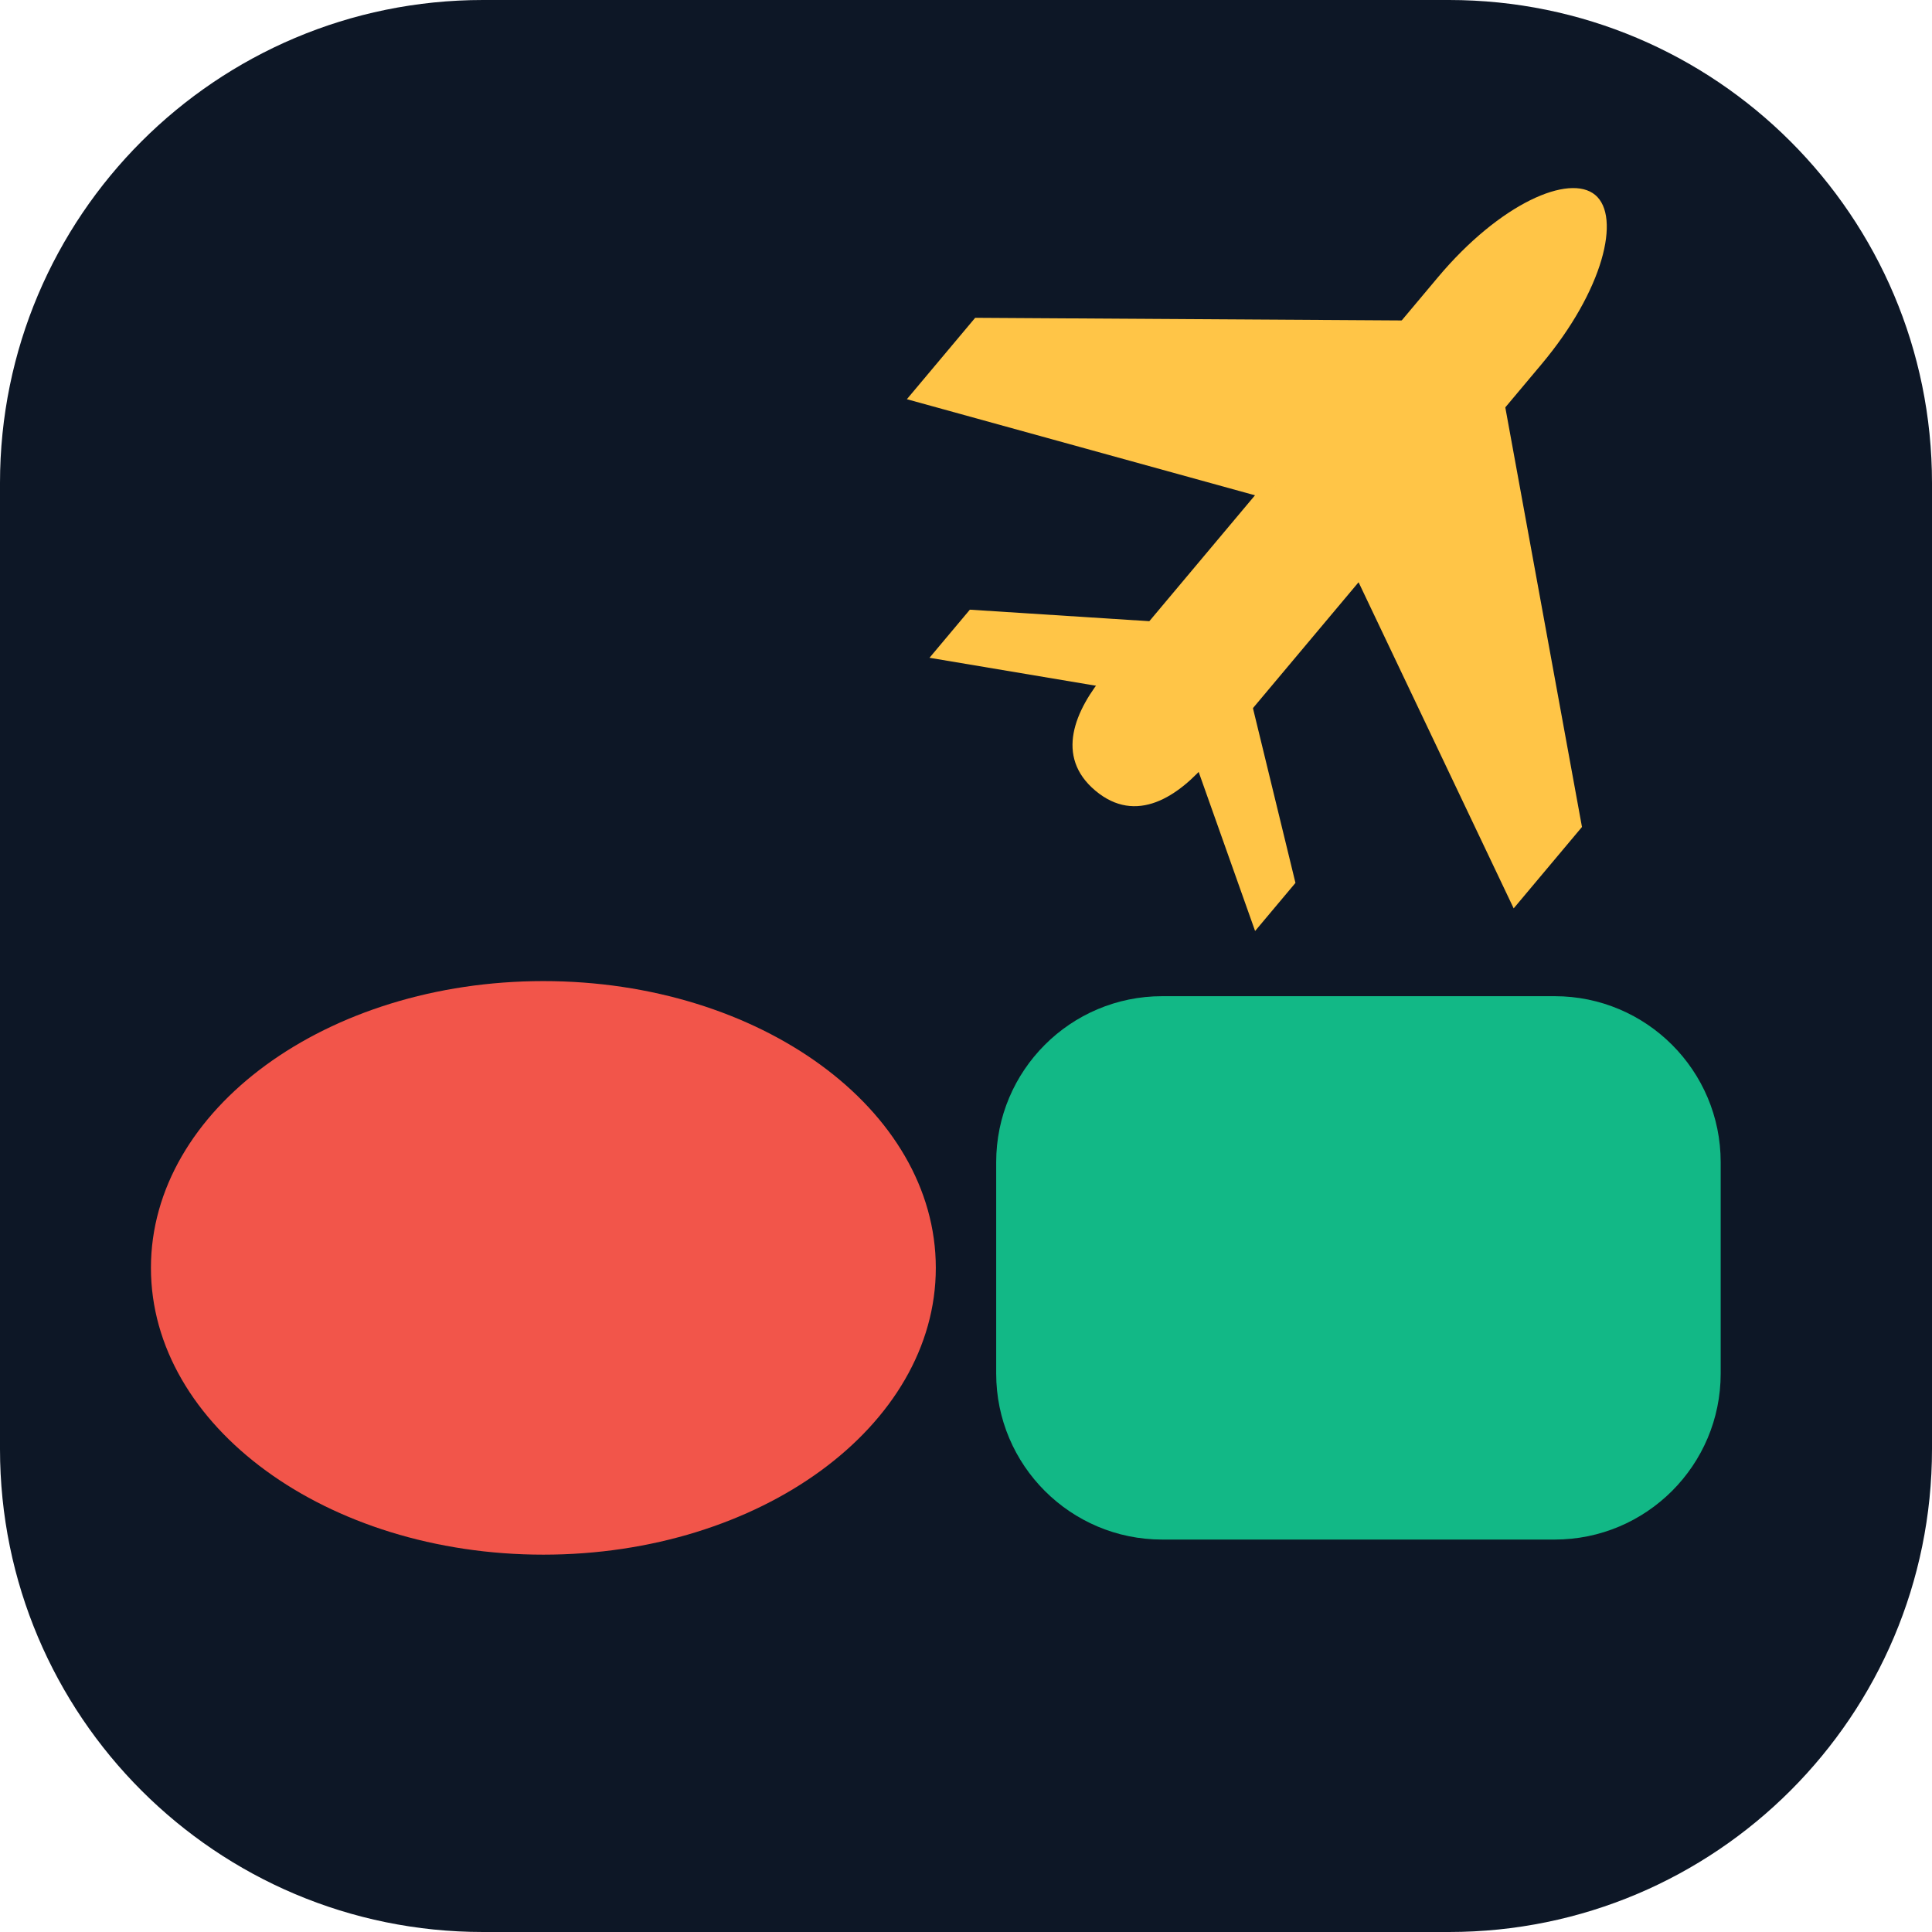
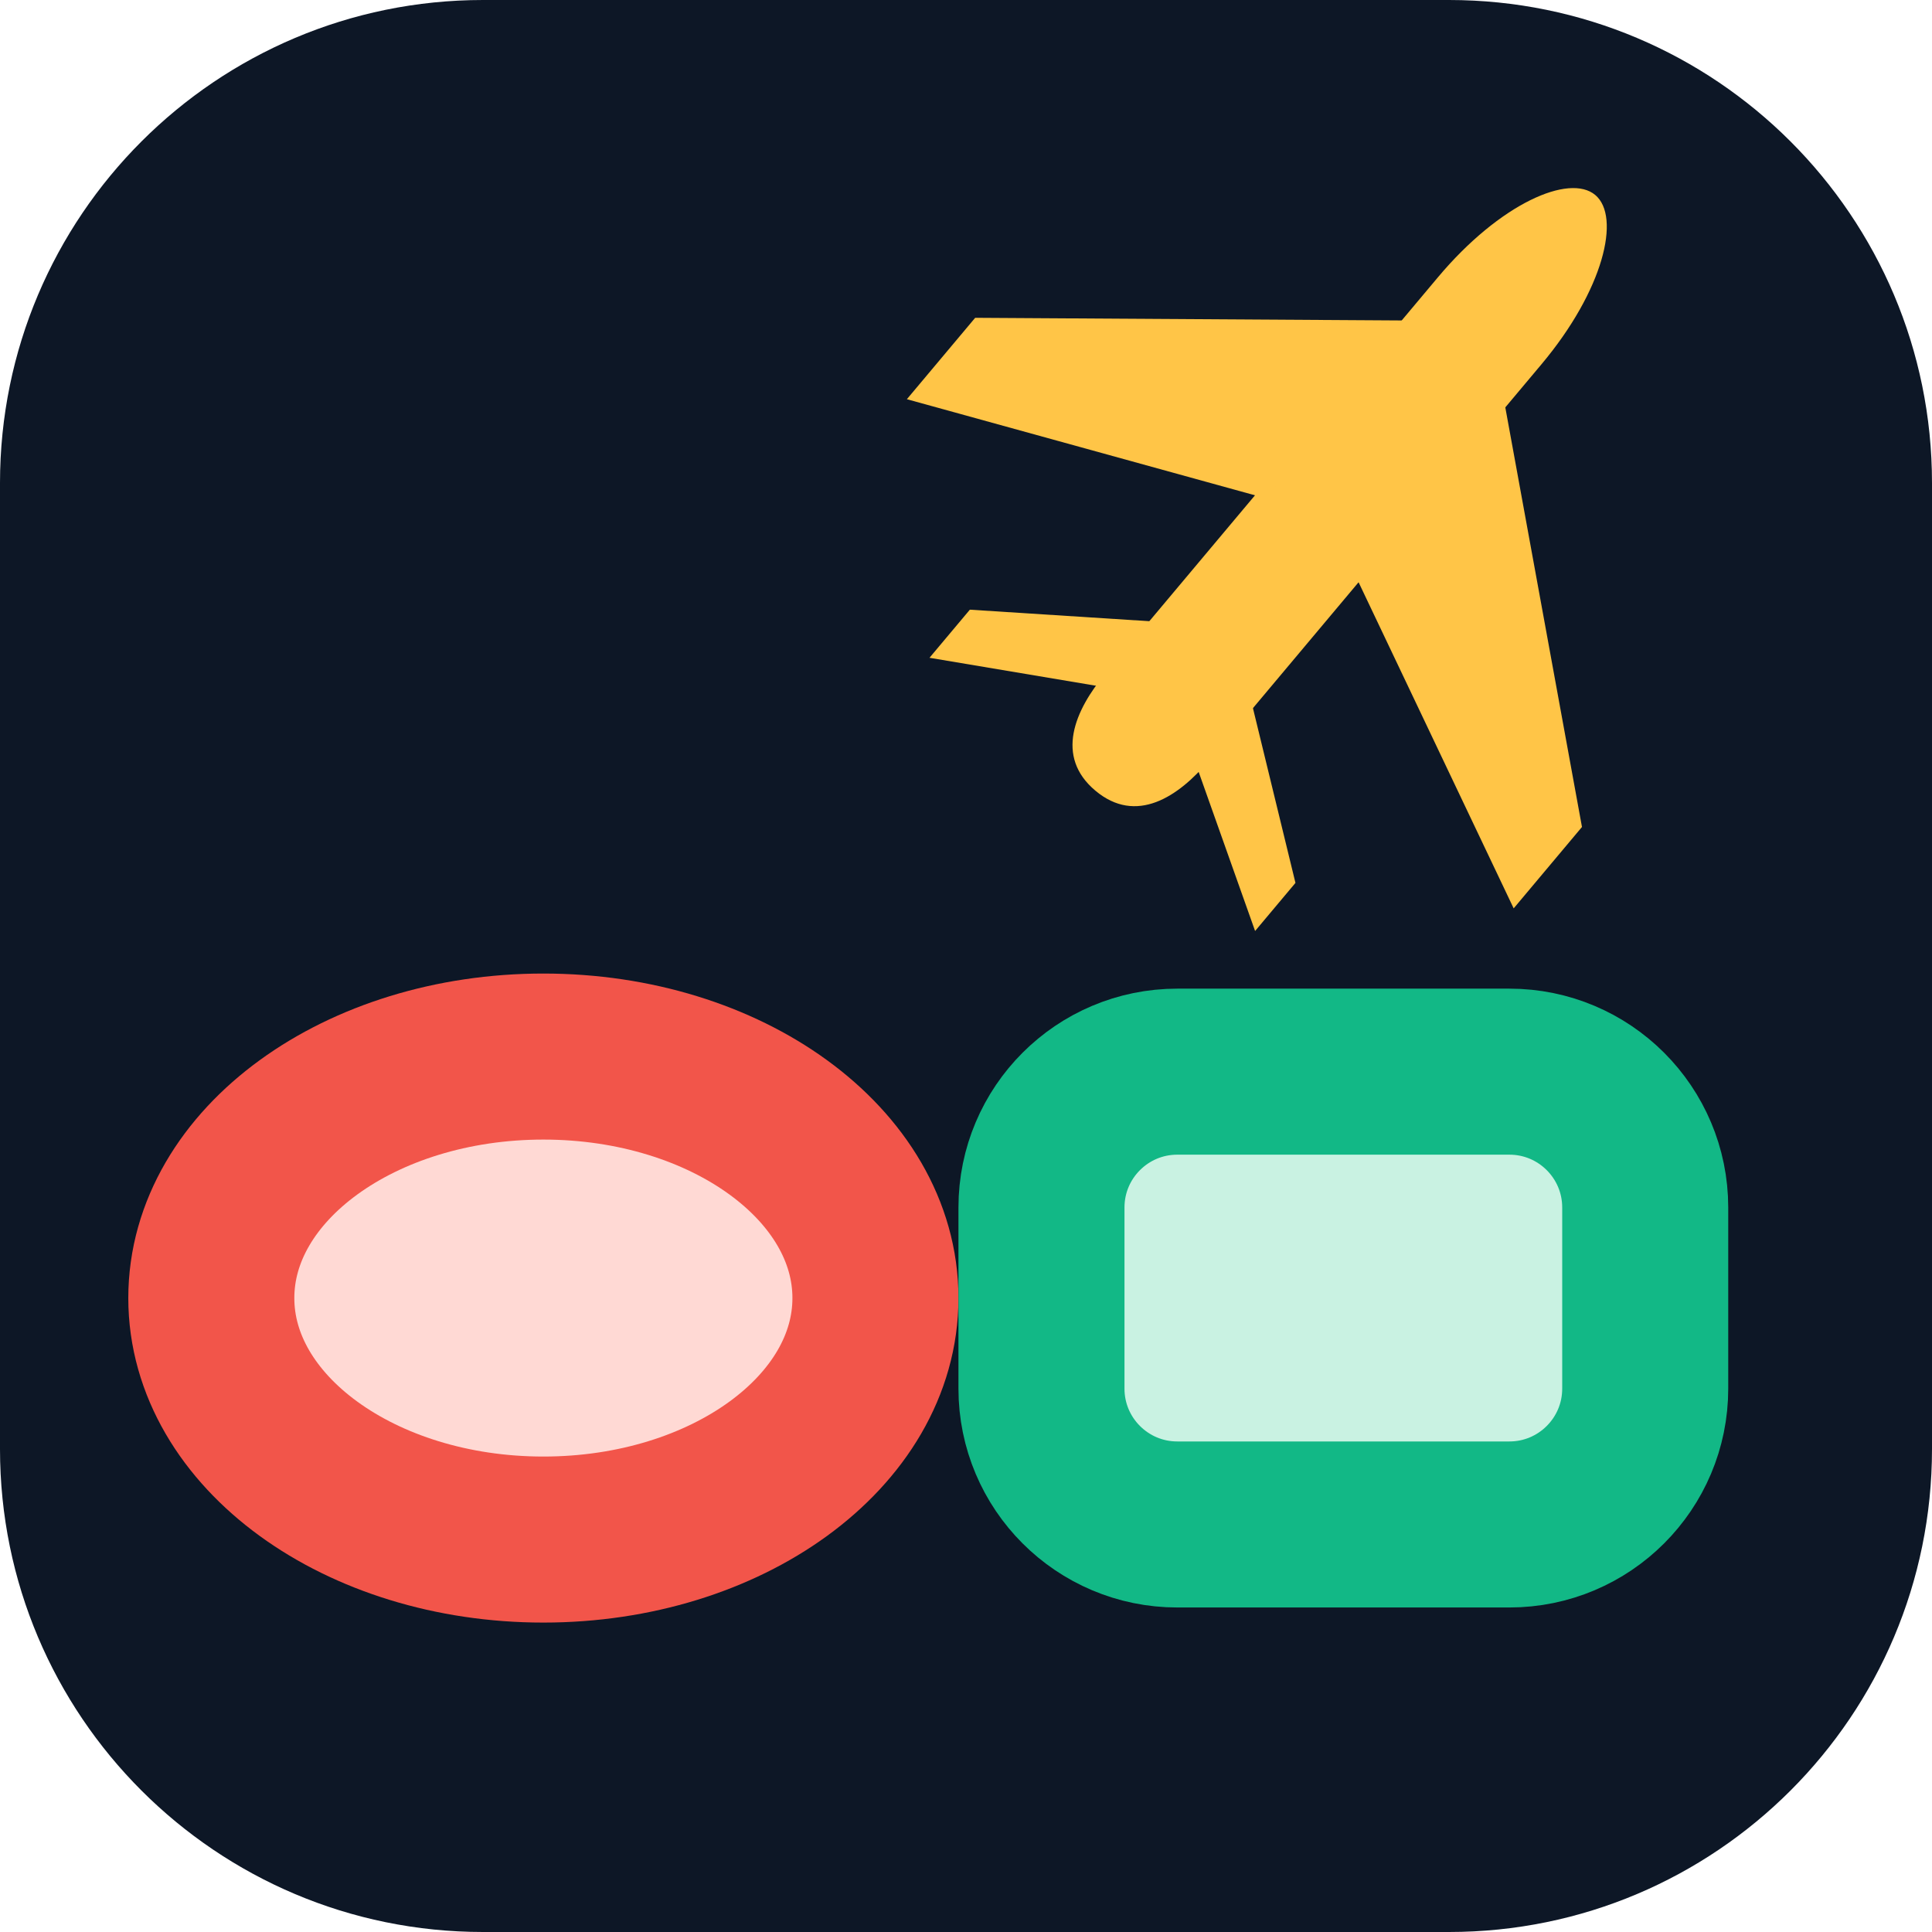
<svg xmlns="http://www.w3.org/2000/svg" viewBox="0 0 64 64">
  <rect width="64" height="64" rx="16" fill="#0D1726" />
-   <ellipse cx="18" cy="42" rx="13" ry="9.5" fill="#F2554A" />
-   <rect x="33" y="33" width="24" height="18" rx="5.5" fill="#12B886" />
+   <ellipse cx="18" cy="43" rx="11" ry="8" fill="#FFD9D4" stroke="#F2554A" stroke-width="5.5" />
+   <rect x="34.5" y="35.5" width="20" height="15" rx="4.5" fill="#C9F2E2" stroke="#12B886" stroke-width="5.5" />
  <g transform="translate(44 17) rotate(-50) scale(1.6)" fill="#FFC547">
    <path d="M-7.5 0 C-7.5 -1.1 -6.5 -1.4 -5.5 -1.4 L5.2 -1.4 C7.2 -1.4 8.6 -0.7 8.6 0 C8.6 0.7 7.2 1.4 5.2 1.4 L-5.5 1.4 C-6.5 1.4 -7.5 1.1 -7.5 0 Z" />
    <path d="M-0.6 -1.2 L-3.8 -8.2 L-1.6 -8.2 L4.2 -1.2 Z" />
    <path d="M-0.6 1.2 L-3.8 8.2 L-1.6 8.2 L4.2 1.2 Z" />
    <path d="M-5.6 -1 L-7.6 -4.4 L-6.3 -4.4 L-3.8 -1 Z" />
    <path d="M-5.6 1 L-7.6 4.4 L-6.3 4.4 L-3.8 1 Z" />
  </g>
</svg>
